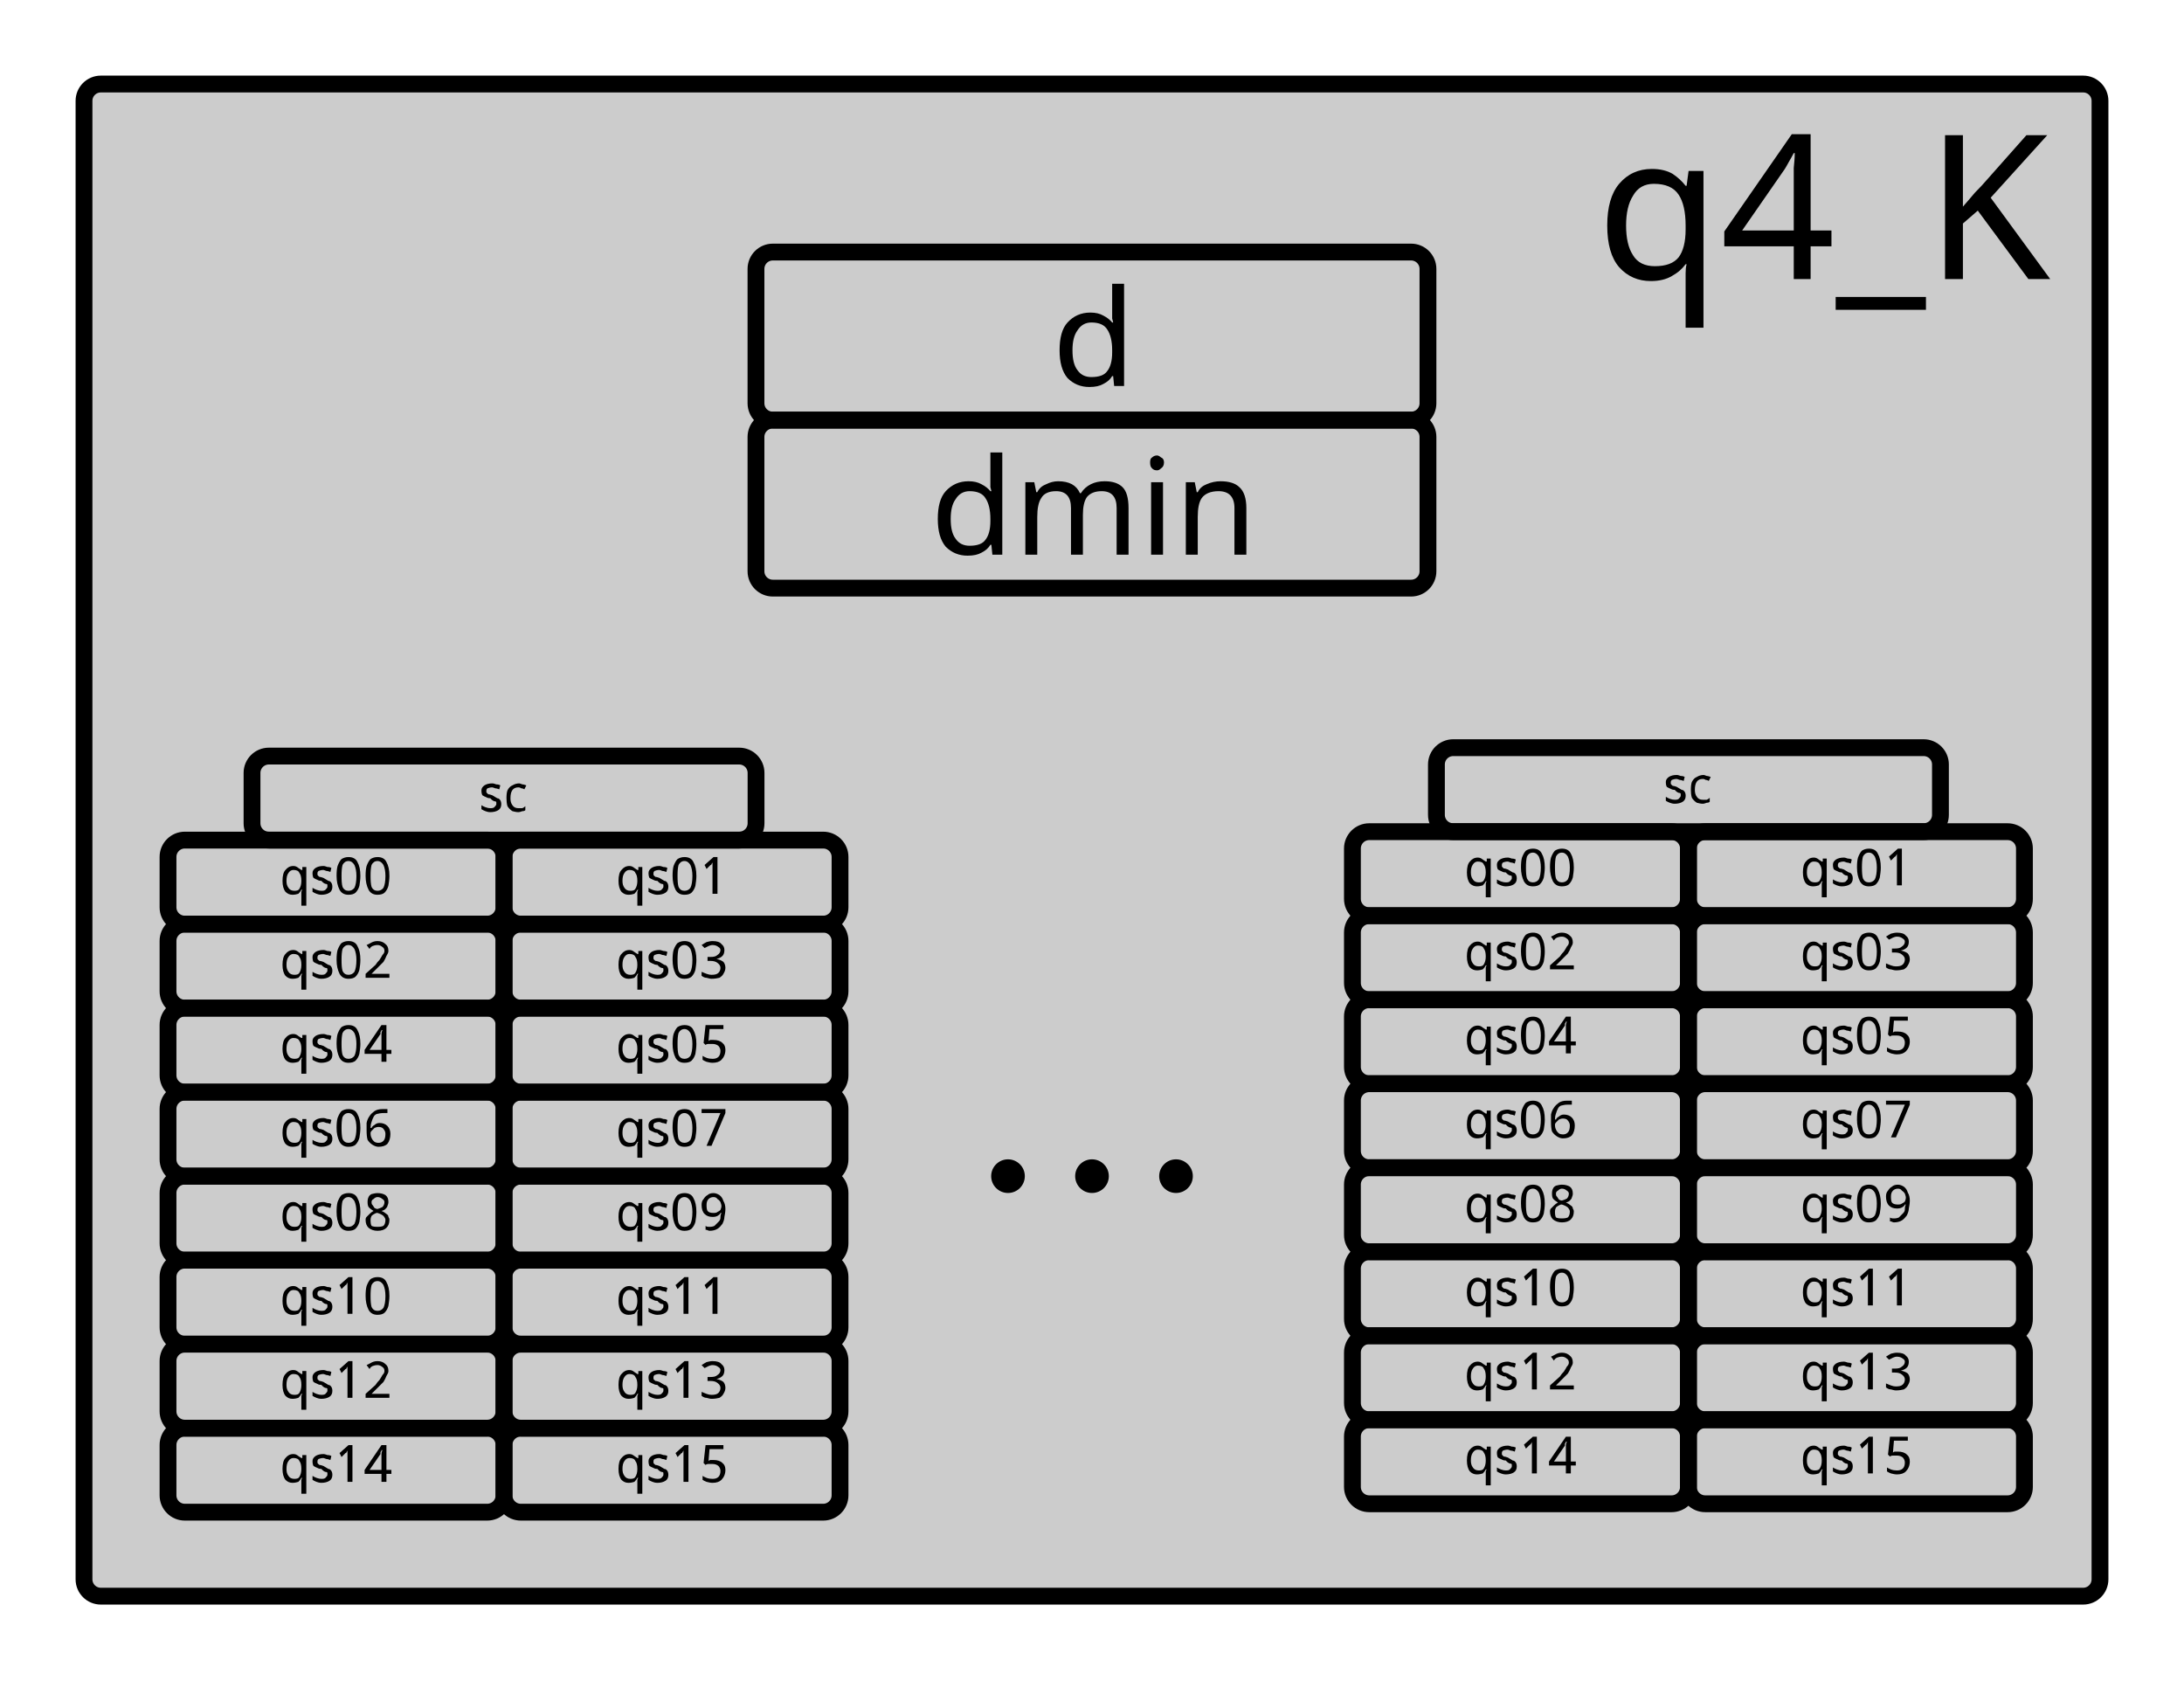
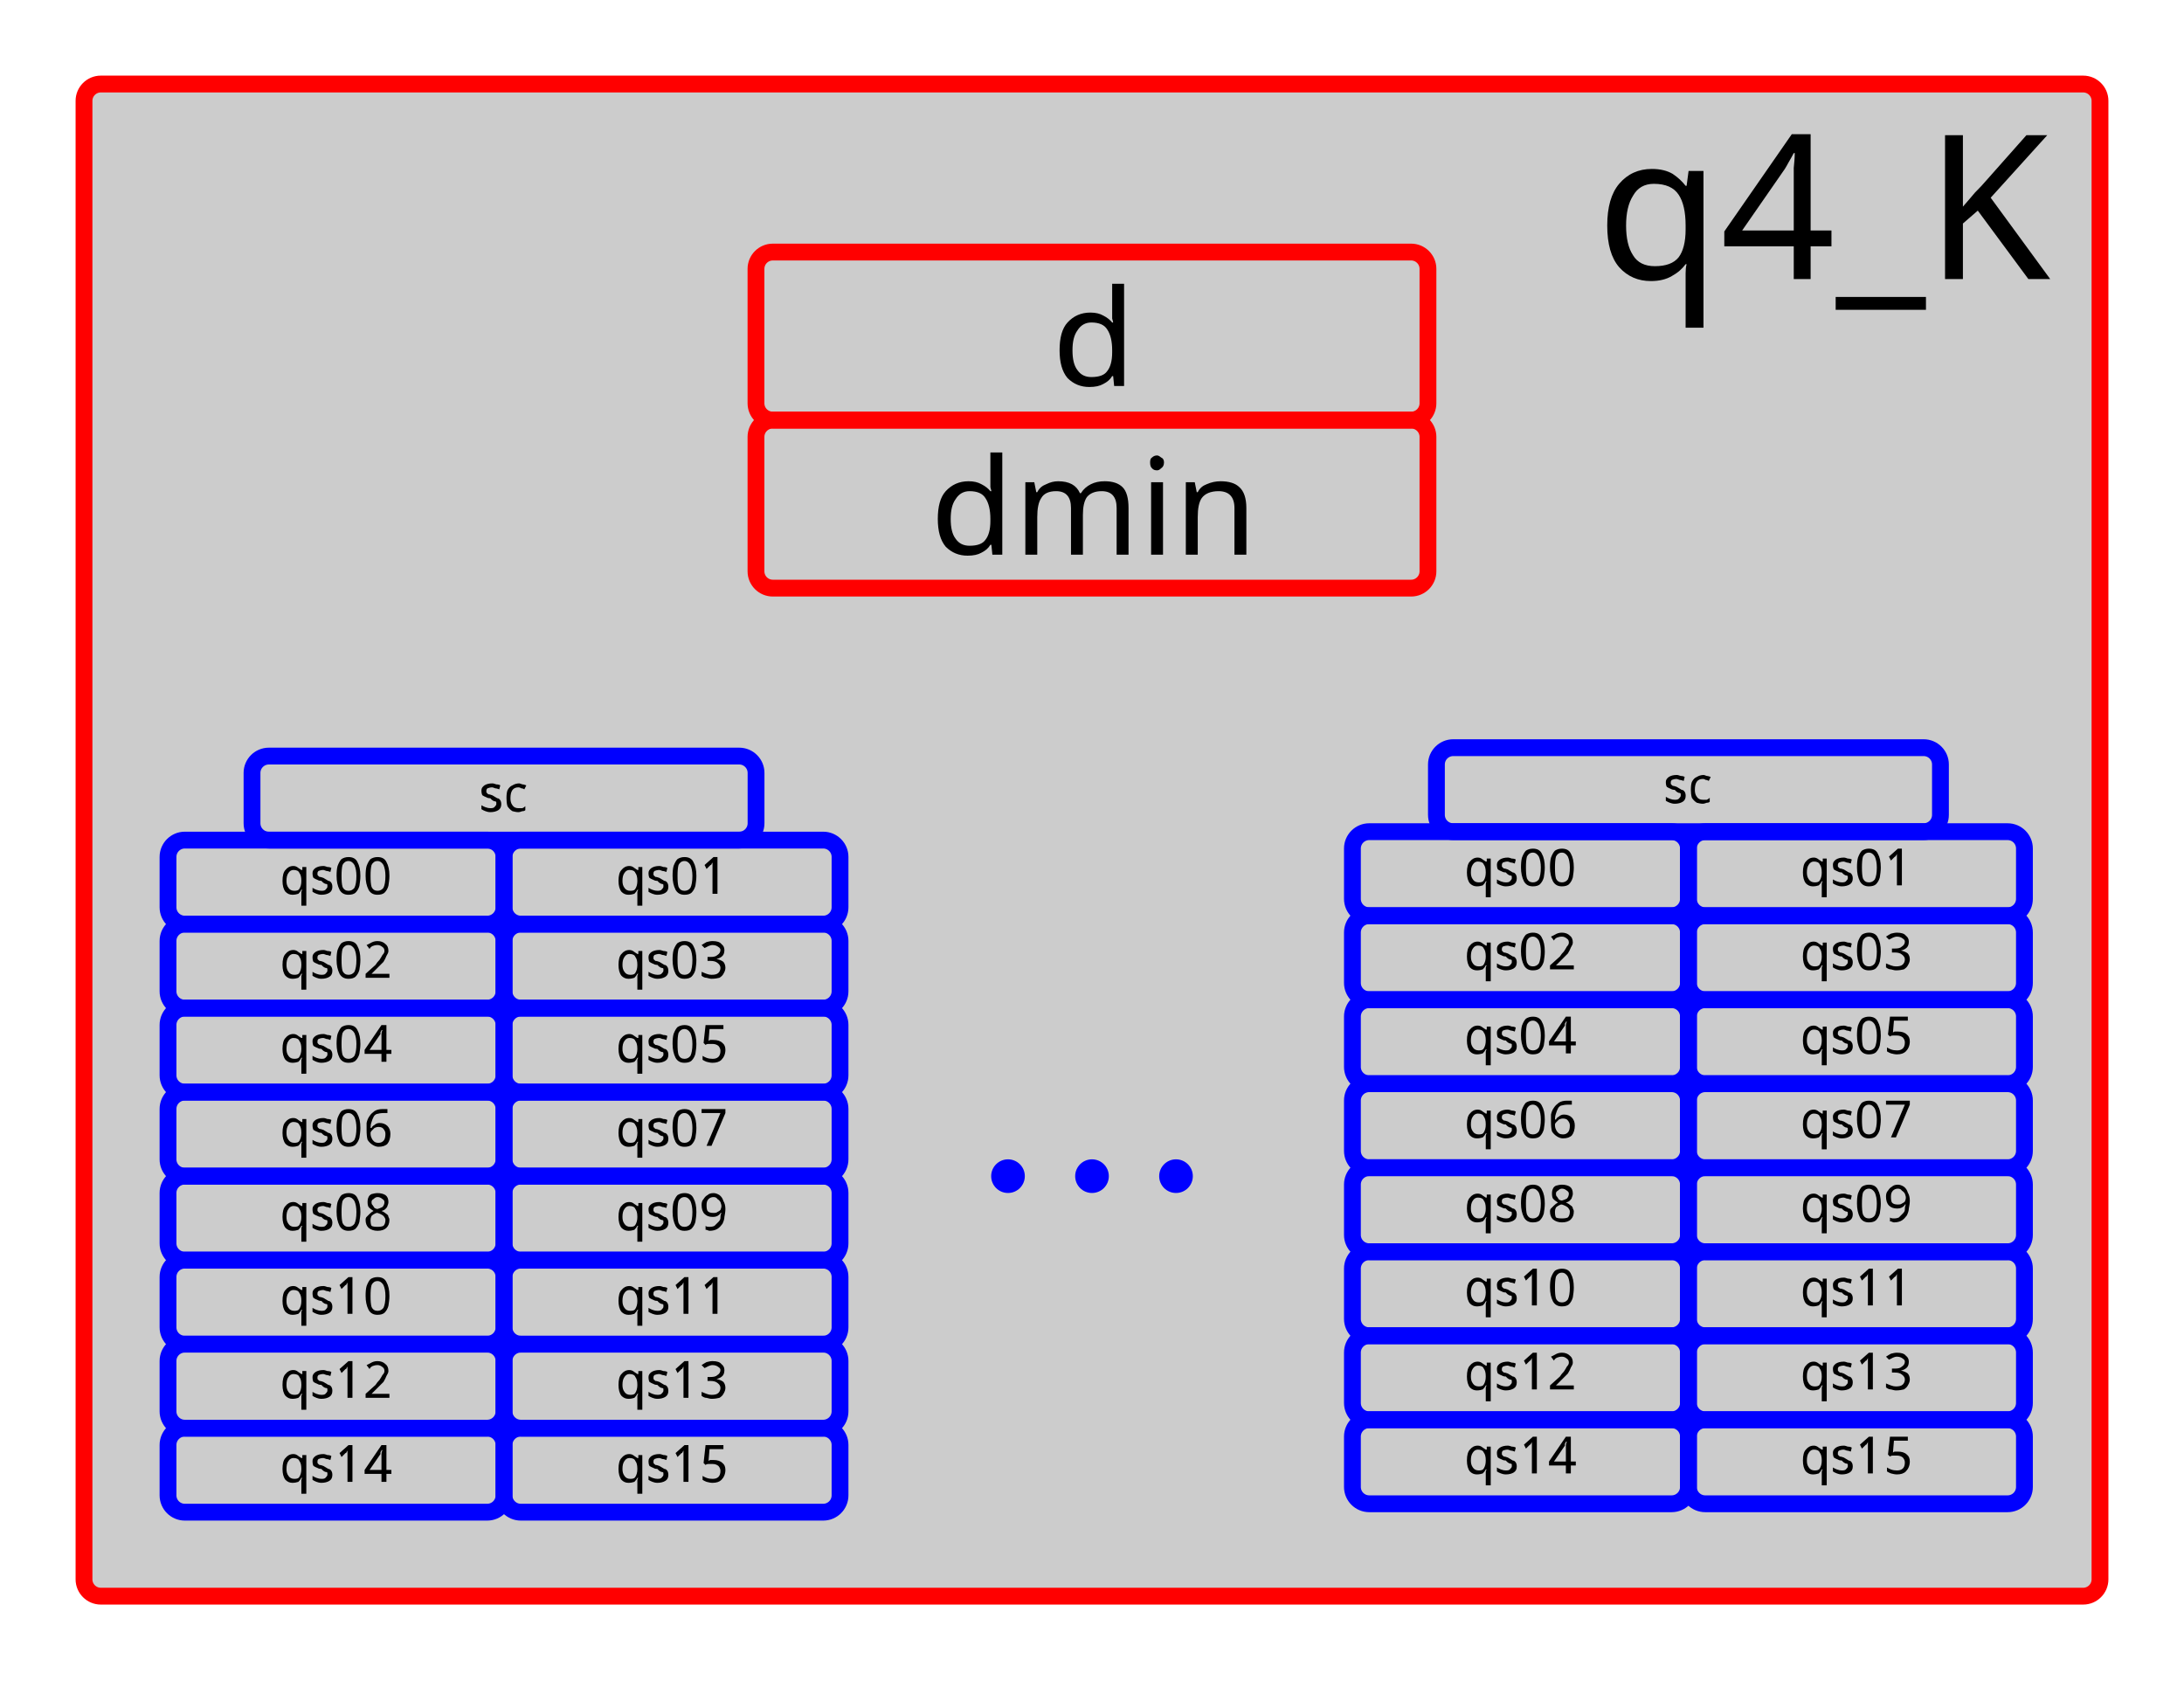
<svg xmlns="http://www.w3.org/2000/svg" width="130" height="100" viewBox="0 0 34.396 26.458" version="1.1" id="svg1476">
  <defs id="defs1473" />
  <g id="layer1">
-     <rect style="fill:#cccccc;fill-opacity:1;stroke:#000000;stroke-width:0.265;stroke-linecap:round;stroke-linejoin:bevel;stroke-dasharray:none;stroke-dashoffset:0;stroke-opacity:1" id="rect3375" width="31.75" height="23.812" x="1.323" y="1.323" rx="0.265" ry="0.265" />
-     <rect style="fill:none;stroke:#000000;stroke-width:0.265;stroke-linecap:round;stroke-linejoin:bevel;stroke-dasharray:none;stroke-dashoffset:0;stroke-opacity:1" id="rect1741" width="10.583" height="2.646" x="11.906" y="3.969" rx="0.265" ry="0.265" />
-     <rect style="fill:none;stroke:#000000;stroke-width:0.265;stroke-linecap:round;stroke-linejoin:bevel;stroke-dasharray:none;stroke-dashoffset:0;stroke-opacity:1" id="rect2106" width="10.583" height="2.646" x="11.906" y="6.615" rx="0.265" ry="0.265" />
+     <rect style="fill:#cccccc;fill-opacity:1;stroke:#ff0000;stroke-width:0.265;stroke-linecap:round;stroke-linejoin:bevel;stroke-dasharray:none;stroke-dashoffset:0;stroke-opacity:1" id="rect3375" width="31.75" height="23.812" x="1.323" y="1.323" rx="0.265" ry="0.265" />
+     <rect style="fill:none;stroke:#ff0000;stroke-width:0.265;stroke-linecap:round;stroke-linejoin:bevel;stroke-dasharray:none;stroke-dashoffset:0;stroke-opacity:1" id="rect1741" width="10.583" height="2.646" x="11.906" y="3.969" rx="0.265" ry="0.265" />
+     <rect style="fill:none;stroke:#ff0000;stroke-width:0.265;stroke-linecap:round;stroke-linejoin:bevel;stroke-dasharray:none;stroke-dashoffset:0;stroke-opacity:1" id="rect2106" width="10.583" height="2.646" x="11.906" y="6.615" rx="0.265" ry="0.265" />
    <g id="g3373">
      <g id="g2461">
        <g id="g2285">
-           <rect style="fill:none;stroke:#000000;stroke-width:0.265;stroke-linecap:round;stroke-linejoin:bevel;stroke-dasharray:none;stroke-dashoffset:0;stroke-opacity:1" id="rect2115" width="5.292" height="1.323" x="2.646" y="13.229" rx="0.265" ry="0.265" />
+           <rect style="fill:none;stroke:#0000ff;stroke-width:0.265;stroke-linecap:round;stroke-linejoin:bevel;stroke-dasharray:none;stroke-dashoffset:0;stroke-opacity:1" id="rect2115" width="5.292" height="1.323" x="2.646" y="13.229" rx="0.265" ry="0.265" />
        </g>
        <text xml:space="preserve" style="font-style:normal;font-weight:normal;font-size:0.794px;line-height:1.25;font-family:sans-serif;letter-spacing:0px;word-spacing:0px;fill:#000000;fill-opacity:1;stroke:none;stroke-width:0.265" x="4.402" y="14.077" id="text2173">
          <tspan id="tspan2171" style="font-size:0.794px;stroke-width:0.265" x="4.402" y="14.077">qs00</tspan>
        </text>
      </g>
      <g id="g2466">
-         <rect style="fill:none;stroke:#000000;stroke-width:0.265;stroke-linecap:round;stroke-linejoin:bevel;stroke-dasharray:none;stroke-dashoffset:0;stroke-opacity:1" id="rect2169" width="7.938" height="1.323" x="3.969" y="11.906" rx="0.265" ry="0.265" />
+         <rect style="fill:none;stroke:#0000ff;stroke-width:0.265;stroke-linecap:round;stroke-linejoin:bevel;stroke-dasharray:none;stroke-dashoffset:0;stroke-opacity:1" id="rect2169" width="7.938" height="1.323" x="3.969" y="11.906" rx="0.265" ry="0.265" />
        <text xml:space="preserve" style="font-style:normal;font-weight:normal;font-size:0.794px;line-height:1.25;font-family:sans-serif;letter-spacing:0px;word-spacing:0px;fill:#000000;fill-opacity:1;stroke:none;stroke-width:0.265" x="7.55" y="12.776" id="text2449">
          <tspan id="tspan2447" style="font-size:0.794px;stroke-width:0.265" x="7.55" y="12.776">sc</tspan>
        </text>
      </g>
      <g id="g2305" transform="translate(5.291667,5.6584676e-5)">
        <g id="g2299">
-           <rect style="fill:none;stroke:#000000;stroke-width:0.265;stroke-linecap:round;stroke-linejoin:bevel;stroke-dasharray:none;stroke-dashoffset:0;stroke-opacity:1" id="rect2297" width="5.292" height="1.323" x="2.646" y="13.229" rx="0.265" ry="0.265" />
+           <rect style="fill:none;stroke:#0000ff;stroke-width:0.265;stroke-linecap:round;stroke-linejoin:bevel;stroke-dasharray:none;stroke-dashoffset:0;stroke-opacity:1" id="rect2297" width="5.292" height="1.323" x="2.646" y="13.229" rx="0.265" ry="0.265" />
        </g>
        <text xml:space="preserve" style="font-style:normal;font-weight:normal;font-size:0.794px;line-height:1.25;font-family:sans-serif;letter-spacing:0px;word-spacing:0px;fill:#000000;fill-opacity:1;stroke:none;stroke-width:0.265" x="4.402" y="14.077" id="text2303">
          <tspan id="tspan2301" style="font-size:0.794px;stroke-width:0.265" x="4.402" y="14.077">qs01</tspan>
        </text>
      </g>
      <g id="g2315" transform="translate(-3.3333337e-8,1.322917)">
        <g id="g2309">
-           <rect style="fill:none;stroke:#000000;stroke-width:0.265;stroke-linecap:round;stroke-linejoin:bevel;stroke-dasharray:none;stroke-dashoffset:0;stroke-opacity:1" id="rect2307" width="5.292" height="1.323" x="2.646" y="13.229" rx="0.265" ry="0.265" />
+           <rect style="fill:none;stroke:#0000ff;stroke-width:0.265;stroke-linecap:round;stroke-linejoin:bevel;stroke-dasharray:none;stroke-dashoffset:0;stroke-opacity:1" id="rect2307" width="5.292" height="1.323" x="2.646" y="13.229" rx="0.265" ry="0.265" />
        </g>
        <text xml:space="preserve" style="font-style:normal;font-weight:normal;font-size:0.794px;line-height:1.25;font-family:sans-serif;letter-spacing:0px;word-spacing:0px;fill:#000000;fill-opacity:1;stroke:none;stroke-width:0.265" x="4.402" y="14.077" id="text2313">
          <tspan id="tspan2311" style="font-size:0.794px;stroke-width:0.265" x="4.402" y="14.077">qs02</tspan>
        </text>
      </g>
      <g id="g2325" transform="translate(5.291667,1.322973)">
        <g id="g2319">
-           <rect style="fill:none;stroke:#000000;stroke-width:0.265;stroke-linecap:round;stroke-linejoin:bevel;stroke-dasharray:none;stroke-dashoffset:0;stroke-opacity:1" id="rect2317" width="5.292" height="1.323" x="2.646" y="13.229" rx="0.265" ry="0.265" />
+           <rect style="fill:none;stroke:#0000ff;stroke-width:0.265;stroke-linecap:round;stroke-linejoin:bevel;stroke-dasharray:none;stroke-dashoffset:0;stroke-opacity:1" id="rect2317" width="5.292" height="1.323" x="2.646" y="13.229" rx="0.265" ry="0.265" />
        </g>
        <text xml:space="preserve" style="font-style:normal;font-weight:normal;font-size:0.794px;line-height:1.25;font-family:sans-serif;letter-spacing:0px;word-spacing:0px;fill:#000000;fill-opacity:1;stroke:none;stroke-width:0.265" x="4.402" y="14.077" id="text2323">
          <tspan id="tspan2321" style="font-size:0.794px;stroke-width:0.265" x="4.402" y="14.077">qs03</tspan>
        </text>
      </g>
      <g id="g2335" transform="translate(-3.3333337e-8,2.645833)">
        <g id="g2329">
-           <rect style="fill:none;stroke:#000000;stroke-width:0.265;stroke-linecap:round;stroke-linejoin:bevel;stroke-dasharray:none;stroke-dashoffset:0;stroke-opacity:1" id="rect2327" width="5.292" height="1.323" x="2.646" y="13.229" rx="0.265" ry="0.265" />
+           <rect style="fill:none;stroke:#0000ff;stroke-width:0.265;stroke-linecap:round;stroke-linejoin:bevel;stroke-dasharray:none;stroke-dashoffset:0;stroke-opacity:1" id="rect2327" width="5.292" height="1.323" x="2.646" y="13.229" rx="0.265" ry="0.265" />
        </g>
        <text xml:space="preserve" style="font-style:normal;font-weight:normal;font-size:0.794px;line-height:1.25;font-family:sans-serif;letter-spacing:0px;word-spacing:0px;fill:#000000;fill-opacity:1;stroke:none;stroke-width:0.265" x="4.402" y="14.077" id="text2333">
          <tspan id="tspan2331" style="font-size:0.794px;stroke-width:0.265" x="4.402" y="14.077">qs04</tspan>
        </text>
      </g>
      <g id="g2345" transform="translate(5.291667,2.64589)">
        <g id="g2339">
-           <rect style="fill:none;stroke:#000000;stroke-width:0.265;stroke-linecap:round;stroke-linejoin:bevel;stroke-dasharray:none;stroke-dashoffset:0;stroke-opacity:1" id="rect2337" width="5.292" height="1.323" x="2.646" y="13.229" rx="0.265" ry="0.265" />
+           <rect style="fill:none;stroke:#0000ff;stroke-width:0.265;stroke-linecap:round;stroke-linejoin:bevel;stroke-dasharray:none;stroke-dashoffset:0;stroke-opacity:1" id="rect2337" width="5.292" height="1.323" x="2.646" y="13.229" rx="0.265" ry="0.265" />
        </g>
        <text xml:space="preserve" style="font-style:normal;font-weight:normal;font-size:0.794px;line-height:1.25;font-family:sans-serif;letter-spacing:0px;word-spacing:0px;fill:#000000;fill-opacity:1;stroke:none;stroke-width:0.265" x="4.402" y="14.077" id="text2343">
          <tspan id="tspan2341" style="font-size:0.794px;stroke-width:0.265" x="4.402" y="14.077">qs05</tspan>
        </text>
      </g>
      <g id="g2355" transform="translate(-6.6666674e-8,3.96875)">
        <g id="g2349">
-           <rect style="fill:none;stroke:#000000;stroke-width:0.265;stroke-linecap:round;stroke-linejoin:bevel;stroke-dasharray:none;stroke-dashoffset:0;stroke-opacity:1" id="rect2347" width="5.292" height="1.323" x="2.646" y="13.229" rx="0.265" ry="0.265" />
+           <rect style="fill:none;stroke:#0000ff;stroke-width:0.265;stroke-linecap:round;stroke-linejoin:bevel;stroke-dasharray:none;stroke-dashoffset:0;stroke-opacity:1" id="rect2347" width="5.292" height="1.323" x="2.646" y="13.229" rx="0.265" ry="0.265" />
        </g>
        <text xml:space="preserve" style="font-style:normal;font-weight:normal;font-size:0.794px;line-height:1.25;font-family:sans-serif;letter-spacing:0px;word-spacing:0px;fill:#000000;fill-opacity:1;stroke:none;stroke-width:0.265" x="4.402" y="14.077" id="text2353">
          <tspan id="tspan2351" style="font-size:0.794px;stroke-width:0.265" x="4.402" y="14.077">qs06</tspan>
        </text>
      </g>
      <g id="g2365" transform="translate(5.291667,3.968807)">
        <g id="g2359">
-           <rect style="fill:none;stroke:#000000;stroke-width:0.265;stroke-linecap:round;stroke-linejoin:bevel;stroke-dasharray:none;stroke-dashoffset:0;stroke-opacity:1" id="rect2357" width="5.292" height="1.323" x="2.646" y="13.229" rx="0.265" ry="0.265" />
+           <rect style="fill:none;stroke:#0000ff;stroke-width:0.265;stroke-linecap:round;stroke-linejoin:bevel;stroke-dasharray:none;stroke-dashoffset:0;stroke-opacity:1" id="rect2357" width="5.292" height="1.323" x="2.646" y="13.229" rx="0.265" ry="0.265" />
        </g>
        <text xml:space="preserve" style="font-style:normal;font-weight:normal;font-size:0.794px;line-height:1.25;font-family:sans-serif;letter-spacing:0px;word-spacing:0px;fill:#000000;fill-opacity:1;stroke:none;stroke-width:0.265" x="4.402" y="14.077" id="text2363">
          <tspan id="tspan2361" style="font-size:0.794px;stroke-width:0.265" x="4.402" y="14.077">qs07</tspan>
        </text>
      </g>
      <g id="g2375" transform="translate(-3.3333336e-8,5.291667)">
        <g id="g2369">
-           <rect style="fill:none;stroke:#000000;stroke-width:0.265;stroke-linecap:round;stroke-linejoin:bevel;stroke-dasharray:none;stroke-dashoffset:0;stroke-opacity:1" id="rect2367" width="5.292" height="1.323" x="2.646" y="13.229" rx="0.265" ry="0.265" />
+           <rect style="fill:none;stroke:#0000ff;stroke-width:0.265;stroke-linecap:round;stroke-linejoin:bevel;stroke-dasharray:none;stroke-dashoffset:0;stroke-opacity:1" id="rect2367" width="5.292" height="1.323" x="2.646" y="13.229" rx="0.265" ry="0.265" />
        </g>
        <text xml:space="preserve" style="font-style:normal;font-weight:normal;font-size:0.794px;line-height:1.25;font-family:sans-serif;letter-spacing:0px;word-spacing:0px;fill:#000000;fill-opacity:1;stroke:none;stroke-width:0.265" x="4.402" y="14.077" id="text2373">
          <tspan id="tspan2371" style="font-size:0.794px;stroke-width:0.265" x="4.402" y="14.077">qs08</tspan>
        </text>
      </g>
      <g id="g2385" transform="translate(5.291667,5.291723)">
        <g id="g2379">
-           <rect style="fill:none;stroke:#000000;stroke-width:0.265;stroke-linecap:round;stroke-linejoin:bevel;stroke-dasharray:none;stroke-dashoffset:0;stroke-opacity:1" id="rect2377" width="5.292" height="1.323" x="2.646" y="13.229" rx="0.265" ry="0.265" />
+           <rect style="fill:none;stroke:#0000ff;stroke-width:0.265;stroke-linecap:round;stroke-linejoin:bevel;stroke-dasharray:none;stroke-dashoffset:0;stroke-opacity:1" id="rect2377" width="5.292" height="1.323" x="2.646" y="13.229" rx="0.265" ry="0.265" />
        </g>
        <text xml:space="preserve" style="font-style:normal;font-weight:normal;font-size:0.794px;line-height:1.25;font-family:sans-serif;letter-spacing:0px;word-spacing:0px;fill:#000000;fill-opacity:1;stroke:none;stroke-width:0.265" x="4.402" y="14.077" id="text2383">
          <tspan id="tspan2381" style="font-size:0.794px;stroke-width:0.265" x="4.402" y="14.077">qs09</tspan>
        </text>
      </g>
      <g id="g2395" transform="translate(-6.3333336e-8,6.614583)">
        <g id="g2389">
-           <rect style="fill:none;stroke:#000000;stroke-width:0.265;stroke-linecap:round;stroke-linejoin:bevel;stroke-dasharray:none;stroke-dashoffset:0;stroke-opacity:1" id="rect2387" width="5.292" height="1.323" x="2.646" y="13.229" rx="0.265" ry="0.265" />
+           <rect style="fill:none;stroke:#0000ff;stroke-width:0.265;stroke-linecap:round;stroke-linejoin:bevel;stroke-dasharray:none;stroke-dashoffset:0;stroke-opacity:1" id="rect2387" width="5.292" height="1.323" x="2.646" y="13.229" rx="0.265" ry="0.265" />
        </g>
        <text xml:space="preserve" style="font-style:normal;font-weight:normal;font-size:0.794px;line-height:1.25;font-family:sans-serif;letter-spacing:0px;word-spacing:0px;fill:#000000;fill-opacity:1;stroke:none;stroke-width:0.265" x="4.402" y="14.077" id="text2393">
          <tspan id="tspan2391" style="font-size:0.794px;stroke-width:0.265" x="4.402" y="14.077">qs10</tspan>
        </text>
      </g>
      <g id="g2405" transform="translate(5.291667,6.61464)">
        <g id="g2399">
-           <rect style="fill:none;stroke:#000000;stroke-width:0.265;stroke-linecap:round;stroke-linejoin:bevel;stroke-dasharray:none;stroke-dashoffset:0;stroke-opacity:1" id="rect2397" width="5.292" height="1.323" x="2.646" y="13.229" rx="0.265" ry="0.265" />
+           <rect style="fill:none;stroke:#0000ff;stroke-width:0.265;stroke-linecap:round;stroke-linejoin:bevel;stroke-dasharray:none;stroke-dashoffset:0;stroke-opacity:1" id="rect2397" width="5.292" height="1.323" x="2.646" y="13.229" rx="0.265" ry="0.265" />
        </g>
        <text xml:space="preserve" style="font-style:normal;font-weight:normal;font-size:0.794px;line-height:1.25;font-family:sans-serif;letter-spacing:0px;word-spacing:0px;fill:#000000;fill-opacity:1;stroke:none;stroke-width:0.265" x="4.402" y="14.077" id="text2403">
          <tspan id="tspan2401" style="font-size:0.794px;stroke-width:0.265" x="4.402" y="14.077">qs11</tspan>
        </text>
      </g>
      <g id="g2415" transform="translate(-6.3333336e-8,7.9375)">
        <g id="g2409">
-           <rect style="fill:none;stroke:#000000;stroke-width:0.265;stroke-linecap:round;stroke-linejoin:bevel;stroke-dasharray:none;stroke-dashoffset:0;stroke-opacity:1" id="rect2407" width="5.292" height="1.323" x="2.646" y="13.229" rx="0.265" ry="0.265" />
+           <rect style="fill:none;stroke:#0000ff;stroke-width:0.265;stroke-linecap:round;stroke-linejoin:bevel;stroke-dasharray:none;stroke-dashoffset:0;stroke-opacity:1" id="rect2407" width="5.292" height="1.323" x="2.646" y="13.229" rx="0.265" ry="0.265" />
        </g>
        <text xml:space="preserve" style="font-style:normal;font-weight:normal;font-size:0.794px;line-height:1.25;font-family:sans-serif;letter-spacing:0px;word-spacing:0px;fill:#000000;fill-opacity:1;stroke:none;stroke-width:0.265" x="4.402" y="14.077" id="text2413">
          <tspan id="tspan2411" style="font-size:0.794px;stroke-width:0.265" x="4.402" y="14.077">qs12</tspan>
        </text>
      </g>
      <g id="g2425" transform="translate(5.291667,7.937557)">
        <g id="g2419">
-           <rect style="fill:none;stroke:#000000;stroke-width:0.265;stroke-linecap:round;stroke-linejoin:bevel;stroke-dasharray:none;stroke-dashoffset:0;stroke-opacity:1" id="rect2417" width="5.292" height="1.323" x="2.646" y="13.229" rx="0.265" ry="0.265" />
+           <rect style="fill:none;stroke:#0000ff;stroke-width:0.265;stroke-linecap:round;stroke-linejoin:bevel;stroke-dasharray:none;stroke-dashoffset:0;stroke-opacity:1" id="rect2417" width="5.292" height="1.323" x="2.646" y="13.229" rx="0.265" ry="0.265" />
        </g>
        <text xml:space="preserve" style="font-style:normal;font-weight:normal;font-size:0.794px;line-height:1.25;font-family:sans-serif;letter-spacing:0px;word-spacing:0px;fill:#000000;fill-opacity:1;stroke:none;stroke-width:0.265" x="4.402" y="14.077" id="text2423">
          <tspan id="tspan2421" style="font-size:0.794px;stroke-width:0.265" x="4.402" y="14.077">qs13</tspan>
        </text>
      </g>
      <g id="g2435" transform="translate(-9.3333336e-8,9.260417)">
        <g id="g2429">
-           <rect style="fill:none;stroke:#000000;stroke-width:0.265;stroke-linecap:round;stroke-linejoin:bevel;stroke-dasharray:none;stroke-dashoffset:0;stroke-opacity:1" id="rect2427" width="5.292" height="1.323" x="2.646" y="13.229" rx="0.265" ry="0.265" />
+           <rect style="fill:none;stroke:#0000ff;stroke-width:0.265;stroke-linecap:round;stroke-linejoin:bevel;stroke-dasharray:none;stroke-dashoffset:0;stroke-opacity:1" id="rect2427" width="5.292" height="1.323" x="2.646" y="13.229" rx="0.265" ry="0.265" />
        </g>
        <text xml:space="preserve" style="font-style:normal;font-weight:normal;font-size:0.794px;line-height:1.25;font-family:sans-serif;letter-spacing:0px;word-spacing:0px;fill:#000000;fill-opacity:1;stroke:none;stroke-width:0.265" x="4.402" y="14.077" id="text2433">
          <tspan id="tspan2431" style="font-size:0.794px;stroke-width:0.265" x="4.402" y="14.077">qs14</tspan>
        </text>
      </g>
      <g id="g2445" transform="translate(5.291667,9.260473)">
        <g id="g2439">
-           <rect style="fill:none;stroke:#000000;stroke-width:0.265;stroke-linecap:round;stroke-linejoin:bevel;stroke-dasharray:none;stroke-dashoffset:0;stroke-opacity:1" id="rect2437" width="5.292" height="1.323" x="2.646" y="13.229" rx="0.265" ry="0.265" />
+           <rect style="fill:none;stroke:#0000ff;stroke-width:0.265;stroke-linecap:round;stroke-linejoin:bevel;stroke-dasharray:none;stroke-dashoffset:0;stroke-opacity:1" id="rect2437" width="5.292" height="1.323" x="2.646" y="13.229" rx="0.265" ry="0.265" />
        </g>
        <text xml:space="preserve" style="font-style:normal;font-weight:normal;font-size:0.794px;line-height:1.25;font-family:sans-serif;letter-spacing:0px;word-spacing:0px;fill:#000000;fill-opacity:1;stroke:none;stroke-width:0.265" x="4.402" y="14.077" id="text2443">
          <tspan id="tspan2441" style="font-size:0.794px;stroke-width:0.265" x="4.402" y="14.077">qs15</tspan>
        </text>
      </g>
    </g>
    <g id="g3062" transform="translate(18.65333,-0.1324992)">
      <g id="g2902">
        <g id="g2896">
-           <rect style="fill:none;stroke:#000000;stroke-width:0.265;stroke-linecap:round;stroke-linejoin:bevel;stroke-dasharray:none;stroke-dashoffset:0;stroke-opacity:1" id="rect2894" width="5.292" height="1.323" x="2.646" y="13.229" rx="0.265" ry="0.265" />
+           <rect style="fill:none;stroke:#0000ff;stroke-width:0.265;stroke-linecap:round;stroke-linejoin:bevel;stroke-dasharray:none;stroke-dashoffset:0;stroke-opacity:1" id="rect2894" width="5.292" height="1.323" x="2.646" y="13.229" rx="0.265" ry="0.265" />
        </g>
        <text xml:space="preserve" style="font-style:normal;font-weight:normal;font-size:0.794px;line-height:1.25;font-family:sans-serif;letter-spacing:0px;word-spacing:0px;fill:#000000;fill-opacity:1;stroke:none;stroke-width:0.265" x="4.402" y="14.077" id="text2900">
          <tspan id="tspan2898" style="font-size:0.794px;stroke-width:0.265" x="4.402" y="14.077">qs00</tspan>
        </text>
      </g>
      <g id="g2910">
-         <rect style="fill:none;stroke:#000000;stroke-width:0.265;stroke-linecap:round;stroke-linejoin:bevel;stroke-dasharray:none;stroke-dashoffset:0;stroke-opacity:1" id="rect2904" width="7.938" height="1.323" x="3.969" y="11.906" rx="0.265" ry="0.265" />
+         <rect style="fill:none;stroke:#0000ff;stroke-width:0.265;stroke-linecap:round;stroke-linejoin:bevel;stroke-dasharray:none;stroke-dashoffset:0;stroke-opacity:1" id="rect2904" width="7.938" height="1.323" x="3.969" y="11.906" rx="0.265" ry="0.265" />
        <text xml:space="preserve" style="font-style:normal;font-weight:normal;font-size:0.794px;line-height:1.25;font-family:sans-serif;letter-spacing:0px;word-spacing:0px;fill:#000000;fill-opacity:1;stroke:none;stroke-width:0.265" x="7.55" y="12.776" id="text2908">
          <tspan id="tspan2906" style="font-size:0.794px;stroke-width:0.265" x="7.55" y="12.776">sc</tspan>
        </text>
      </g>
      <g id="g2920" transform="translate(5.291667,5.6584676e-5)">
        <g id="g2914">
-           <rect style="fill:none;stroke:#000000;stroke-width:0.265;stroke-linecap:round;stroke-linejoin:bevel;stroke-dasharray:none;stroke-dashoffset:0;stroke-opacity:1" id="rect2912" width="5.292" height="1.323" x="2.646" y="13.229" rx="0.265" ry="0.265" />
+           <rect style="fill:none;stroke:#0000ff;stroke-width:0.265;stroke-linecap:round;stroke-linejoin:bevel;stroke-dasharray:none;stroke-dashoffset:0;stroke-opacity:1" id="rect2912" width="5.292" height="1.323" x="2.646" y="13.229" rx="0.265" ry="0.265" />
        </g>
        <text xml:space="preserve" style="font-style:normal;font-weight:normal;font-size:0.794px;line-height:1.25;font-family:sans-serif;letter-spacing:0px;word-spacing:0px;fill:#000000;fill-opacity:1;stroke:none;stroke-width:0.265" x="4.402" y="14.077" id="text2918">
          <tspan id="tspan2916" style="font-size:0.794px;stroke-width:0.265" x="4.402" y="14.077">qs01</tspan>
        </text>
      </g>
      <g id="g2930" transform="translate(-3.3333337e-8,1.322917)">
        <g id="g2924">
-           <rect style="fill:none;stroke:#000000;stroke-width:0.265;stroke-linecap:round;stroke-linejoin:bevel;stroke-dasharray:none;stroke-dashoffset:0;stroke-opacity:1" id="rect2922" width="5.292" height="1.323" x="2.646" y="13.229" rx="0.265" ry="0.265" />
+           <rect style="fill:none;stroke:#0000ff;stroke-width:0.265;stroke-linecap:round;stroke-linejoin:bevel;stroke-dasharray:none;stroke-dashoffset:0;stroke-opacity:1" id="rect2922" width="5.292" height="1.323" x="2.646" y="13.229" rx="0.265" ry="0.265" />
        </g>
        <text xml:space="preserve" style="font-style:normal;font-weight:normal;font-size:0.794px;line-height:1.25;font-family:sans-serif;letter-spacing:0px;word-spacing:0px;fill:#000000;fill-opacity:1;stroke:none;stroke-width:0.265" x="4.402" y="14.077" id="text2928">
          <tspan id="tspan2926" style="font-size:0.794px;stroke-width:0.265" x="4.402" y="14.077">qs02</tspan>
        </text>
      </g>
      <g id="g2940" transform="translate(5.291667,1.322973)">
        <g id="g2934">
-           <rect style="fill:none;stroke:#000000;stroke-width:0.265;stroke-linecap:round;stroke-linejoin:bevel;stroke-dasharray:none;stroke-dashoffset:0;stroke-opacity:1" id="rect2932" width="5.292" height="1.323" x="2.646" y="13.229" rx="0.265" ry="0.265" />
+           <rect style="fill:none;stroke:#0000ff;stroke-width:0.265;stroke-linecap:round;stroke-linejoin:bevel;stroke-dasharray:none;stroke-dashoffset:0;stroke-opacity:1" id="rect2932" width="5.292" height="1.323" x="2.646" y="13.229" rx="0.265" ry="0.265" />
        </g>
        <text xml:space="preserve" style="font-style:normal;font-weight:normal;font-size:0.794px;line-height:1.25;font-family:sans-serif;letter-spacing:0px;word-spacing:0px;fill:#000000;fill-opacity:1;stroke:none;stroke-width:0.265" x="4.402" y="14.077" id="text2938">
          <tspan id="tspan2936" style="font-size:0.794px;stroke-width:0.265" x="4.402" y="14.077">qs03</tspan>
        </text>
      </g>
      <g id="g2950" transform="translate(-3.3333337e-8,2.645833)">
        <g id="g2944">
-           <rect style="fill:none;stroke:#000000;stroke-width:0.265;stroke-linecap:round;stroke-linejoin:bevel;stroke-dasharray:none;stroke-dashoffset:0;stroke-opacity:1" id="rect2942" width="5.292" height="1.323" x="2.646" y="13.229" rx="0.265" ry="0.265" />
+           <rect style="fill:none;stroke:#0000ff;stroke-width:0.265;stroke-linecap:round;stroke-linejoin:bevel;stroke-dasharray:none;stroke-dashoffset:0;stroke-opacity:1" id="rect2942" width="5.292" height="1.323" x="2.646" y="13.229" rx="0.265" ry="0.265" />
        </g>
        <text xml:space="preserve" style="font-style:normal;font-weight:normal;font-size:0.794px;line-height:1.25;font-family:sans-serif;letter-spacing:0px;word-spacing:0px;fill:#000000;fill-opacity:1;stroke:none;stroke-width:0.265" x="4.402" y="14.077" id="text2948">
          <tspan id="tspan2946" style="font-size:0.794px;stroke-width:0.265" x="4.402" y="14.077">qs04</tspan>
        </text>
      </g>
      <g id="g2960" transform="translate(5.291667,2.64589)">
        <g id="g2954">
-           <rect style="fill:none;stroke:#000000;stroke-width:0.265;stroke-linecap:round;stroke-linejoin:bevel;stroke-dasharray:none;stroke-dashoffset:0;stroke-opacity:1" id="rect2952" width="5.292" height="1.323" x="2.646" y="13.229" rx="0.265" ry="0.265" />
+           <rect style="fill:none;stroke:#0000ff;stroke-width:0.265;stroke-linecap:round;stroke-linejoin:bevel;stroke-dasharray:none;stroke-dashoffset:0;stroke-opacity:1" id="rect2952" width="5.292" height="1.323" x="2.646" y="13.229" rx="0.265" ry="0.265" />
        </g>
        <text xml:space="preserve" style="font-style:normal;font-weight:normal;font-size:0.794px;line-height:1.25;font-family:sans-serif;letter-spacing:0px;word-spacing:0px;fill:#000000;fill-opacity:1;stroke:none;stroke-width:0.265" x="4.402" y="14.077" id="text2958">
          <tspan id="tspan2956" style="font-size:0.794px;stroke-width:0.265" x="4.402" y="14.077">qs05</tspan>
        </text>
      </g>
      <g id="g2970" transform="translate(-6.6666674e-8,3.96875)">
        <g id="g2964">
-           <rect style="fill:none;stroke:#000000;stroke-width:0.265;stroke-linecap:round;stroke-linejoin:bevel;stroke-dasharray:none;stroke-dashoffset:0;stroke-opacity:1" id="rect2962" width="5.292" height="1.323" x="2.646" y="13.229" rx="0.265" ry="0.265" />
+           <rect style="fill:none;stroke:#0000ff;stroke-width:0.265;stroke-linecap:round;stroke-linejoin:bevel;stroke-dasharray:none;stroke-dashoffset:0;stroke-opacity:1" id="rect2962" width="5.292" height="1.323" x="2.646" y="13.229" rx="0.265" ry="0.265" />
        </g>
        <text xml:space="preserve" style="font-style:normal;font-weight:normal;font-size:0.794px;line-height:1.25;font-family:sans-serif;letter-spacing:0px;word-spacing:0px;fill:#000000;fill-opacity:1;stroke:none;stroke-width:0.265" x="4.402" y="14.077" id="text2968">
          <tspan id="tspan2966" style="font-size:0.794px;stroke-width:0.265" x="4.402" y="14.077">qs06</tspan>
        </text>
      </g>
      <g id="g2980" transform="translate(5.291667,3.968807)">
        <g id="g2974">
-           <rect style="fill:none;stroke:#000000;stroke-width:0.265;stroke-linecap:round;stroke-linejoin:bevel;stroke-dasharray:none;stroke-dashoffset:0;stroke-opacity:1" id="rect2972" width="5.292" height="1.323" x="2.646" y="13.229" rx="0.265" ry="0.265" />
+           <rect style="fill:none;stroke:#0000ff;stroke-width:0.265;stroke-linecap:round;stroke-linejoin:bevel;stroke-dasharray:none;stroke-dashoffset:0;stroke-opacity:1" id="rect2972" width="5.292" height="1.323" x="2.646" y="13.229" rx="0.265" ry="0.265" />
        </g>
        <text xml:space="preserve" style="font-style:normal;font-weight:normal;font-size:0.794px;line-height:1.25;font-family:sans-serif;letter-spacing:0px;word-spacing:0px;fill:#000000;fill-opacity:1;stroke:none;stroke-width:0.265" x="4.402" y="14.077" id="text2978">
          <tspan id="tspan2976" style="font-size:0.794px;stroke-width:0.265" x="4.402" y="14.077">qs07</tspan>
        </text>
      </g>
      <g id="g2990" transform="translate(-3.3333336e-8,5.291667)">
        <g id="g2984">
-           <rect style="fill:none;stroke:#000000;stroke-width:0.265;stroke-linecap:round;stroke-linejoin:bevel;stroke-dasharray:none;stroke-dashoffset:0;stroke-opacity:1" id="rect2982" width="5.292" height="1.323" x="2.646" y="13.229" rx="0.265" ry="0.265" />
+           <rect style="fill:none;stroke:#0000ff;stroke-width:0.265;stroke-linecap:round;stroke-linejoin:bevel;stroke-dasharray:none;stroke-dashoffset:0;stroke-opacity:1" id="rect2982" width="5.292" height="1.323" x="2.646" y="13.229" rx="0.265" ry="0.265" />
        </g>
        <text xml:space="preserve" style="font-style:normal;font-weight:normal;font-size:0.794px;line-height:1.25;font-family:sans-serif;letter-spacing:0px;word-spacing:0px;fill:#000000;fill-opacity:1;stroke:none;stroke-width:0.265" x="4.402" y="14.077" id="text2988">
          <tspan id="tspan2986" style="font-size:0.794px;stroke-width:0.265" x="4.402" y="14.077">qs08</tspan>
        </text>
      </g>
      <g id="g3000" transform="translate(5.291667,5.291723)">
        <g id="g2994">
-           <rect style="fill:none;stroke:#000000;stroke-width:0.265;stroke-linecap:round;stroke-linejoin:bevel;stroke-dasharray:none;stroke-dashoffset:0;stroke-opacity:1" id="rect2992" width="5.292" height="1.323" x="2.646" y="13.229" rx="0.265" ry="0.265" />
+           <rect style="fill:none;stroke:#0000ff;stroke-width:0.265;stroke-linecap:round;stroke-linejoin:bevel;stroke-dasharray:none;stroke-dashoffset:0;stroke-opacity:1" id="rect2992" width="5.292" height="1.323" x="2.646" y="13.229" rx="0.265" ry="0.265" />
        </g>
        <text xml:space="preserve" style="font-style:normal;font-weight:normal;font-size:0.794px;line-height:1.25;font-family:sans-serif;letter-spacing:0px;word-spacing:0px;fill:#000000;fill-opacity:1;stroke:none;stroke-width:0.265" x="4.402" y="14.077" id="text2998">
          <tspan id="tspan2996" style="font-size:0.794px;stroke-width:0.265" x="4.402" y="14.077">qs09</tspan>
        </text>
      </g>
      <g id="g3010" transform="translate(-6.3333336e-8,6.614583)">
        <g id="g3004">
-           <rect style="fill:none;stroke:#000000;stroke-width:0.265;stroke-linecap:round;stroke-linejoin:bevel;stroke-dasharray:none;stroke-dashoffset:0;stroke-opacity:1" id="rect3002" width="5.292" height="1.323" x="2.646" y="13.229" rx="0.265" ry="0.265" />
+           <rect style="fill:none;stroke:#0000ff;stroke-width:0.265;stroke-linecap:round;stroke-linejoin:bevel;stroke-dasharray:none;stroke-dashoffset:0;stroke-opacity:1" id="rect3002" width="5.292" height="1.323" x="2.646" y="13.229" rx="0.265" ry="0.265" />
        </g>
        <text xml:space="preserve" style="font-style:normal;font-weight:normal;font-size:0.794px;line-height:1.25;font-family:sans-serif;letter-spacing:0px;word-spacing:0px;fill:#000000;fill-opacity:1;stroke:none;stroke-width:0.265" x="4.402" y="14.077" id="text3008">
          <tspan id="tspan3006" style="font-size:0.794px;stroke-width:0.265" x="4.402" y="14.077">qs10</tspan>
        </text>
      </g>
      <g id="g3020" transform="translate(5.291667,6.61464)">
        <g id="g3014">
-           <rect style="fill:none;stroke:#000000;stroke-width:0.265;stroke-linecap:round;stroke-linejoin:bevel;stroke-dasharray:none;stroke-dashoffset:0;stroke-opacity:1" id="rect3012" width="5.292" height="1.323" x="2.646" y="13.229" rx="0.265" ry="0.265" />
+           <rect style="fill:none;stroke:#0000ff;stroke-width:0.265;stroke-linecap:round;stroke-linejoin:bevel;stroke-dasharray:none;stroke-dashoffset:0;stroke-opacity:1" id="rect3012" width="5.292" height="1.323" x="2.646" y="13.229" rx="0.265" ry="0.265" />
        </g>
        <text xml:space="preserve" style="font-style:normal;font-weight:normal;font-size:0.794px;line-height:1.25;font-family:sans-serif;letter-spacing:0px;word-spacing:0px;fill:#000000;fill-opacity:1;stroke:none;stroke-width:0.265" x="4.402" y="14.077" id="text3018">
          <tspan id="tspan3016" style="font-size:0.794px;stroke-width:0.265" x="4.402" y="14.077">qs11</tspan>
        </text>
      </g>
      <g id="g3030" transform="translate(-6.3333336e-8,7.9375)">
        <g id="g3024">
-           <rect style="fill:none;stroke:#000000;stroke-width:0.265;stroke-linecap:round;stroke-linejoin:bevel;stroke-dasharray:none;stroke-dashoffset:0;stroke-opacity:1" id="rect3022" width="5.292" height="1.323" x="2.646" y="13.229" rx="0.265" ry="0.265" />
+           <rect style="fill:none;stroke:#0000ff;stroke-width:0.265;stroke-linecap:round;stroke-linejoin:bevel;stroke-dasharray:none;stroke-dashoffset:0;stroke-opacity:1" id="rect3022" width="5.292" height="1.323" x="2.646" y="13.229" rx="0.265" ry="0.265" />
        </g>
        <text xml:space="preserve" style="font-style:normal;font-weight:normal;font-size:0.794px;line-height:1.25;font-family:sans-serif;letter-spacing:0px;word-spacing:0px;fill:#000000;fill-opacity:1;stroke:none;stroke-width:0.265" x="4.402" y="14.077" id="text3028">
          <tspan id="tspan3026" style="font-size:0.794px;stroke-width:0.265" x="4.402" y="14.077">qs12</tspan>
        </text>
      </g>
      <g id="g3040" transform="translate(5.291667,7.937557)">
        <g id="g3034">
-           <rect style="fill:none;stroke:#000000;stroke-width:0.265;stroke-linecap:round;stroke-linejoin:bevel;stroke-dasharray:none;stroke-dashoffset:0;stroke-opacity:1" id="rect3032" width="5.292" height="1.323" x="2.646" y="13.229" rx="0.265" ry="0.265" />
+           <rect style="fill:none;stroke:#0000ff;stroke-width:0.265;stroke-linecap:round;stroke-linejoin:bevel;stroke-dasharray:none;stroke-dashoffset:0;stroke-opacity:1" id="rect3032" width="5.292" height="1.323" x="2.646" y="13.229" rx="0.265" ry="0.265" />
        </g>
        <text xml:space="preserve" style="font-style:normal;font-weight:normal;font-size:0.794px;line-height:1.25;font-family:sans-serif;letter-spacing:0px;word-spacing:0px;fill:#000000;fill-opacity:1;stroke:none;stroke-width:0.265" x="4.402" y="14.077" id="text3038">
          <tspan id="tspan3036" style="font-size:0.794px;stroke-width:0.265" x="4.402" y="14.077">qs13</tspan>
        </text>
      </g>
      <g id="g3050" transform="translate(-9.3333336e-8,9.260417)">
        <g id="g3044">
-           <rect style="fill:none;stroke:#000000;stroke-width:0.265;stroke-linecap:round;stroke-linejoin:bevel;stroke-dasharray:none;stroke-dashoffset:0;stroke-opacity:1" id="rect3042" width="5.292" height="1.323" x="2.646" y="13.229" rx="0.265" ry="0.265" />
+           <rect style="fill:none;stroke:#0000ff;stroke-width:0.265;stroke-linecap:round;stroke-linejoin:bevel;stroke-dasharray:none;stroke-dashoffset:0;stroke-opacity:1" id="rect3042" width="5.292" height="1.323" x="2.646" y="13.229" rx="0.265" ry="0.265" />
        </g>
        <text xml:space="preserve" style="font-style:normal;font-weight:normal;font-size:0.794px;line-height:1.25;font-family:sans-serif;letter-spacing:0px;word-spacing:0px;fill:#000000;fill-opacity:1;stroke:none;stroke-width:0.265" x="4.402" y="14.077" id="text3048">
          <tspan id="tspan3046" style="font-size:0.794px;stroke-width:0.265" x="4.402" y="14.077">qs14</tspan>
        </text>
      </g>
      <g id="g3060" transform="translate(5.291667,9.260473)">
        <g id="g3054">
-           <rect style="fill:none;stroke:#000000;stroke-width:0.265;stroke-linecap:round;stroke-linejoin:bevel;stroke-dasharray:none;stroke-dashoffset:0;stroke-opacity:1" id="rect3052" width="5.292" height="1.323" x="2.646" y="13.229" rx="0.265" ry="0.265" />
+           <rect style="fill:none;stroke:#0000ff;stroke-width:0.265;stroke-linecap:round;stroke-linejoin:bevel;stroke-dasharray:none;stroke-dashoffset:0;stroke-opacity:1" id="rect3052" width="5.292" height="1.323" x="2.646" y="13.229" rx="0.265" ry="0.265" />
        </g>
        <text xml:space="preserve" style="font-style:normal;font-weight:normal;font-size:0.794px;line-height:1.25;font-family:sans-serif;letter-spacing:0px;word-spacing:0px;fill:#000000;fill-opacity:1;stroke:none;stroke-width:0.265" x="4.402" y="14.077" id="text3058">
          <tspan id="tspan3056" style="font-size:0.794px;stroke-width:0.265" x="4.402" y="14.077">qs15</tspan>
        </text>
      </g>
    </g>
-     <circle style="fill:#000000;fill-opacity:1;stroke:none;stroke-width:0.265;stroke-linecap:round;stroke-linejoin:bevel;stroke-dasharray:none;stroke-dashoffset:0;stroke-opacity:1" id="path3116" cx="15.875" cy="18.521" r="0.265" />
-     <circle style="fill:#000000;fill-opacity:1;stroke:none;stroke-width:0.265;stroke-linecap:round;stroke-linejoin:bevel;stroke-dasharray:none;stroke-dashoffset:0;stroke-opacity:1" id="path3118" cx="17.198" cy="18.521" r="0.265" />
-     <circle style="fill:#000000;fill-opacity:1;stroke:none;stroke-width:0.265;stroke-linecap:round;stroke-linejoin:bevel;stroke-dasharray:none;stroke-dashoffset:0;stroke-opacity:1" id="path3120" cx="18.521" cy="18.521" r="0.265" />
+     <circle style="fill:#0000ff;fill-opacity:1;stroke:none;stroke-width:0.265;stroke-linecap:round;stroke-linejoin:bevel;stroke-dasharray:none;stroke-dashoffset:0;stroke-opacity:1" id="path3116" cx="15.875" cy="18.521" r="0.265" />
+     <circle style="fill:#0000ff;fill-opacity:1;stroke:none;stroke-width:0.265;stroke-linecap:round;stroke-linejoin:bevel;stroke-dasharray:none;stroke-dashoffset:0;stroke-opacity:1" id="path3118" cx="17.198" cy="18.521" r="0.265" />
+     <circle style="fill:#0000ff;fill-opacity:1;stroke:none;stroke-width:0.265;stroke-linecap:round;stroke-linejoin:bevel;stroke-dasharray:none;stroke-dashoffset:0;stroke-opacity:1" id="path3120" cx="18.521" cy="18.521" r="0.265" />
    <text xml:space="preserve" style="font-style:normal;font-weight:normal;font-size:2.117px;line-height:1.25;font-family:sans-serif;letter-spacing:0px;word-spacing:0px;fill:#000000;fill-opacity:1;stroke:none;stroke-width:0.265" x="16.579" y="6.08" id="text3124">
      <tspan id="tspan3122" style="font-size:2.117px;stroke-width:0.265" x="16.579" y="6.08">d</tspan>
    </text>
    <text xml:space="preserve" style="font-style:normal;font-weight:normal;font-size:2.117px;line-height:1.25;font-family:sans-serif;letter-spacing:0px;word-spacing:0px;fill:#000000;fill-opacity:1;stroke:none;stroke-width:0.265" x="14.662" y="8.731" id="text3128">
      <tspan id="tspan3126" style="font-size:2.117px;stroke-width:0.265" x="14.662" y="8.731">dmin</tspan>
    </text>
    <text xml:space="preserve" style="font-style:normal;font-weight:normal;font-size:3.175px;line-height:1.25;font-family:sans-serif;letter-spacing:0px;word-spacing:0px;fill:#000000;fill-opacity:1;stroke:none;stroke-width:0.265" x="25.141" y="4.394" id="text3691">
      <tspan id="tspan3689" style="font-size:3.175px;stroke-width:0.265" x="25.141" y="4.394">q4_K</tspan>
    </text>
  </g>
</svg>
